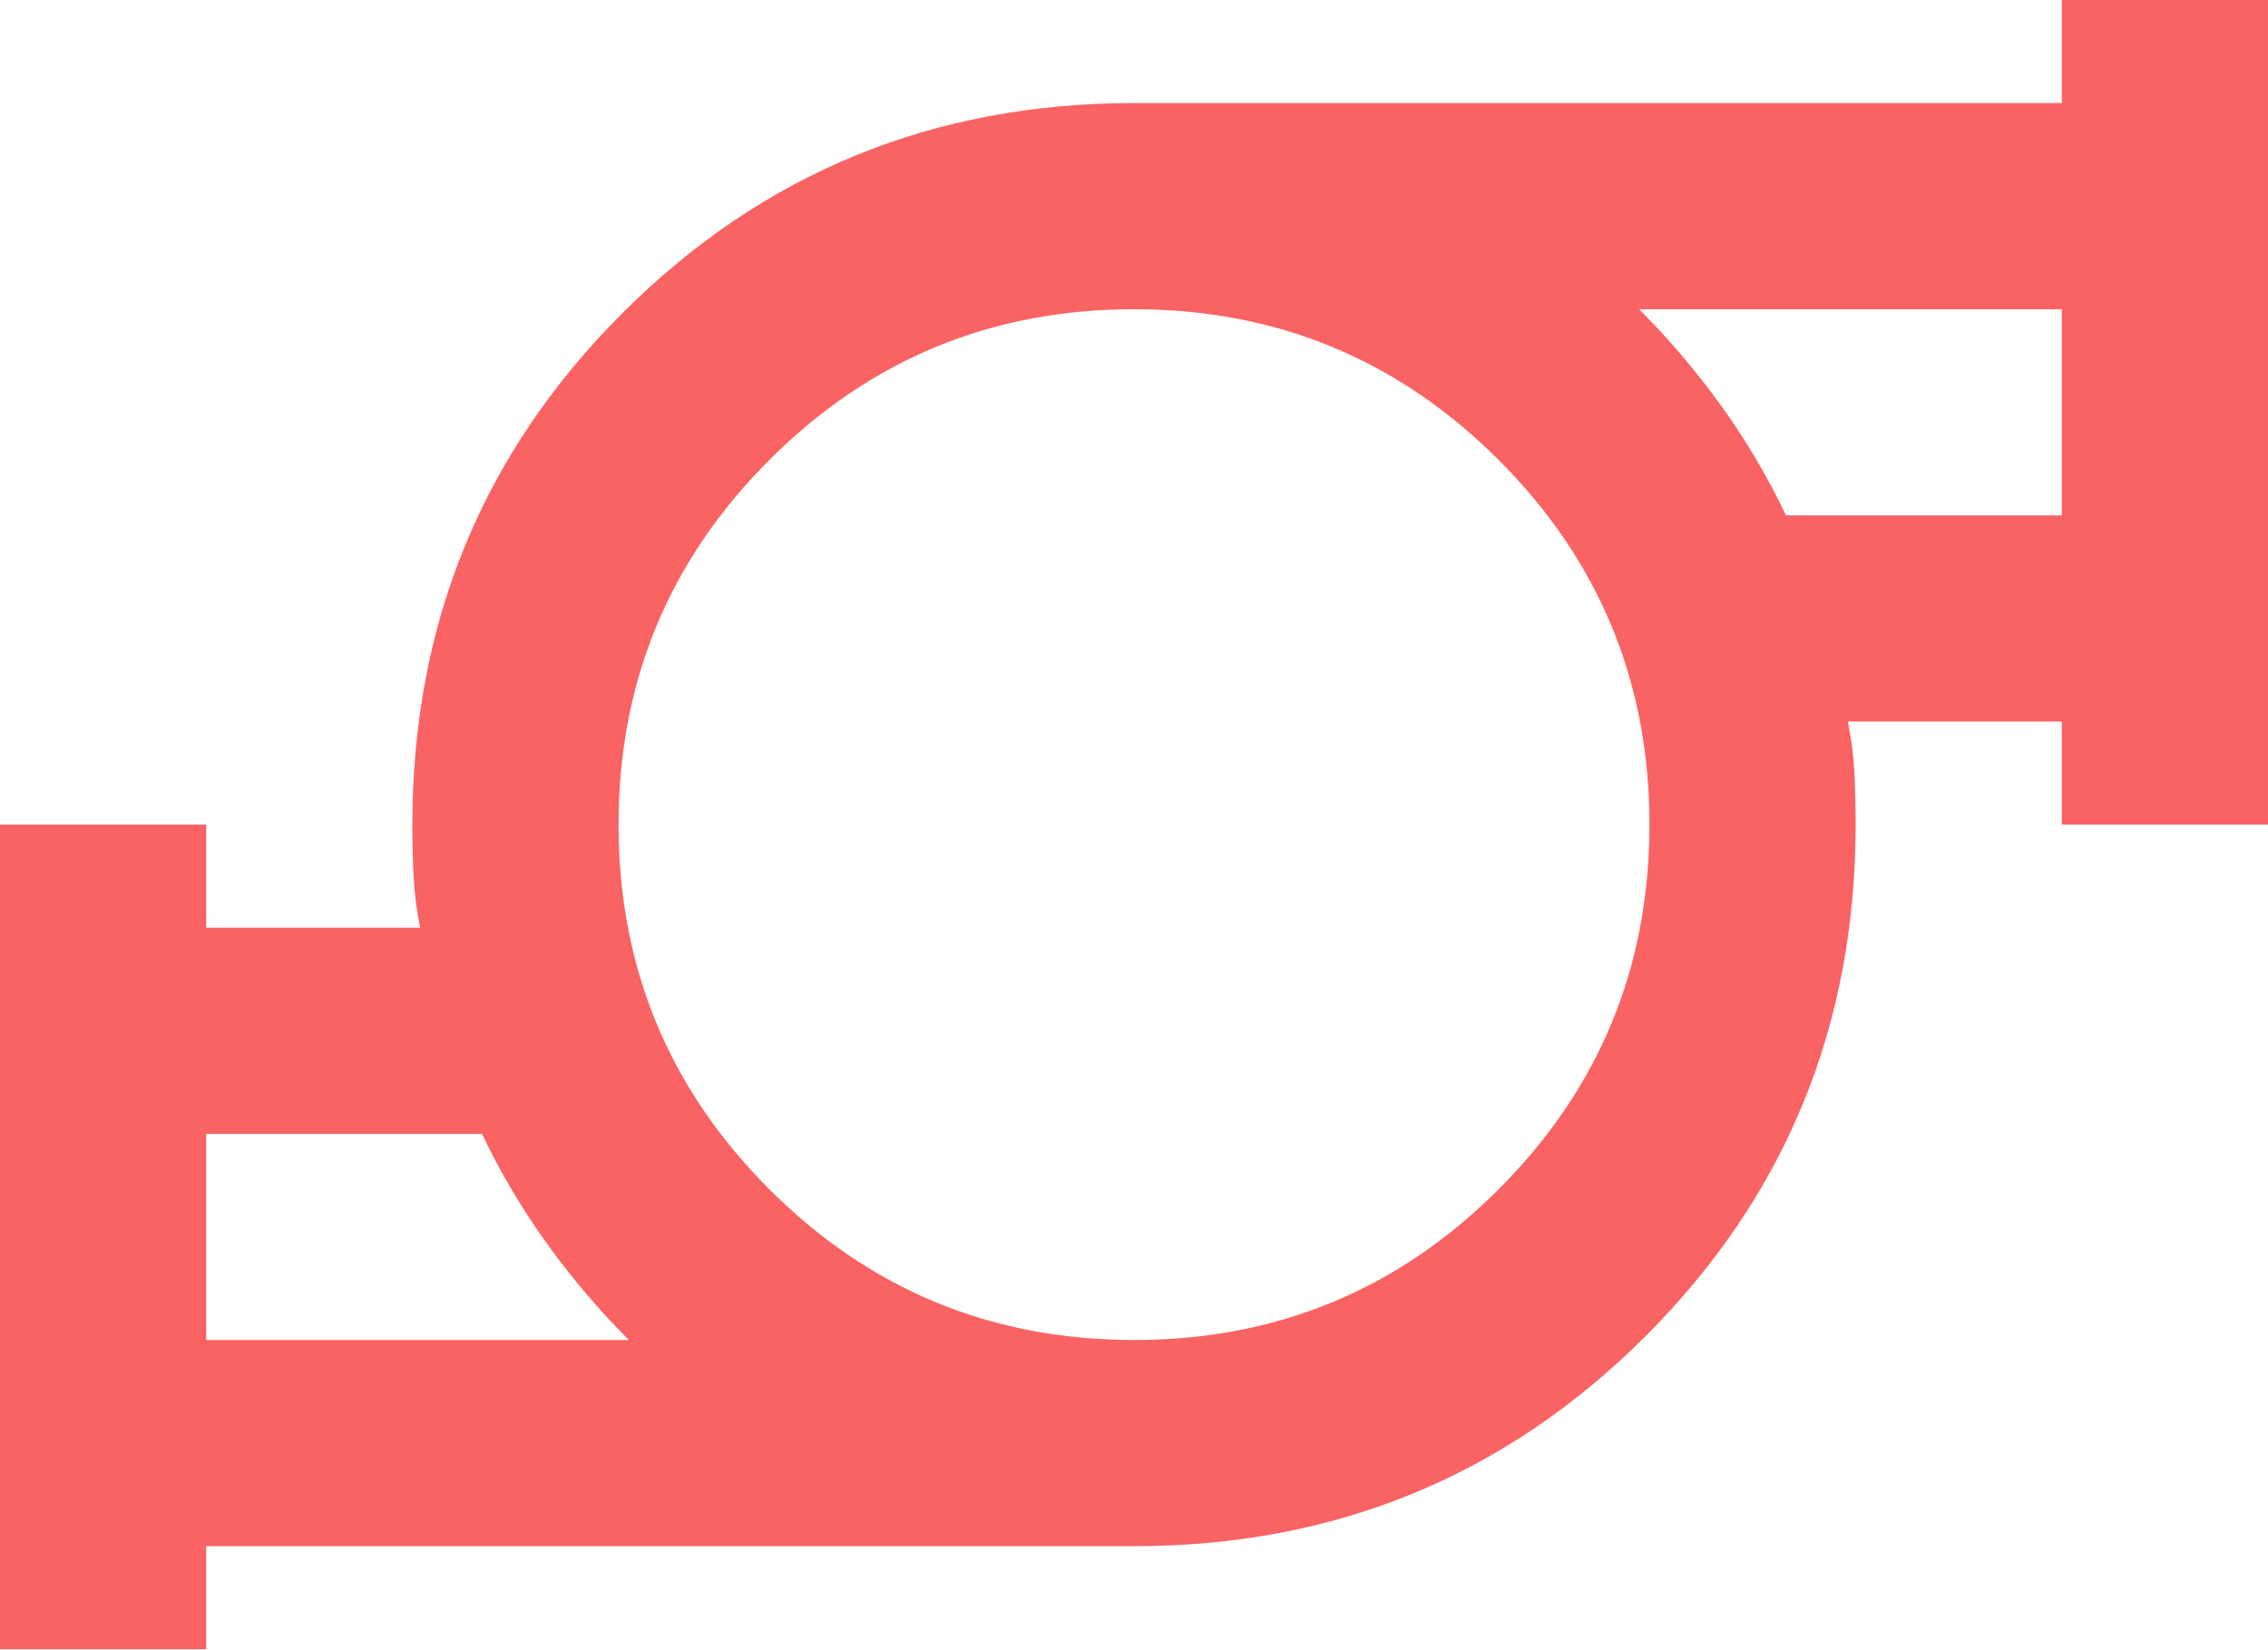
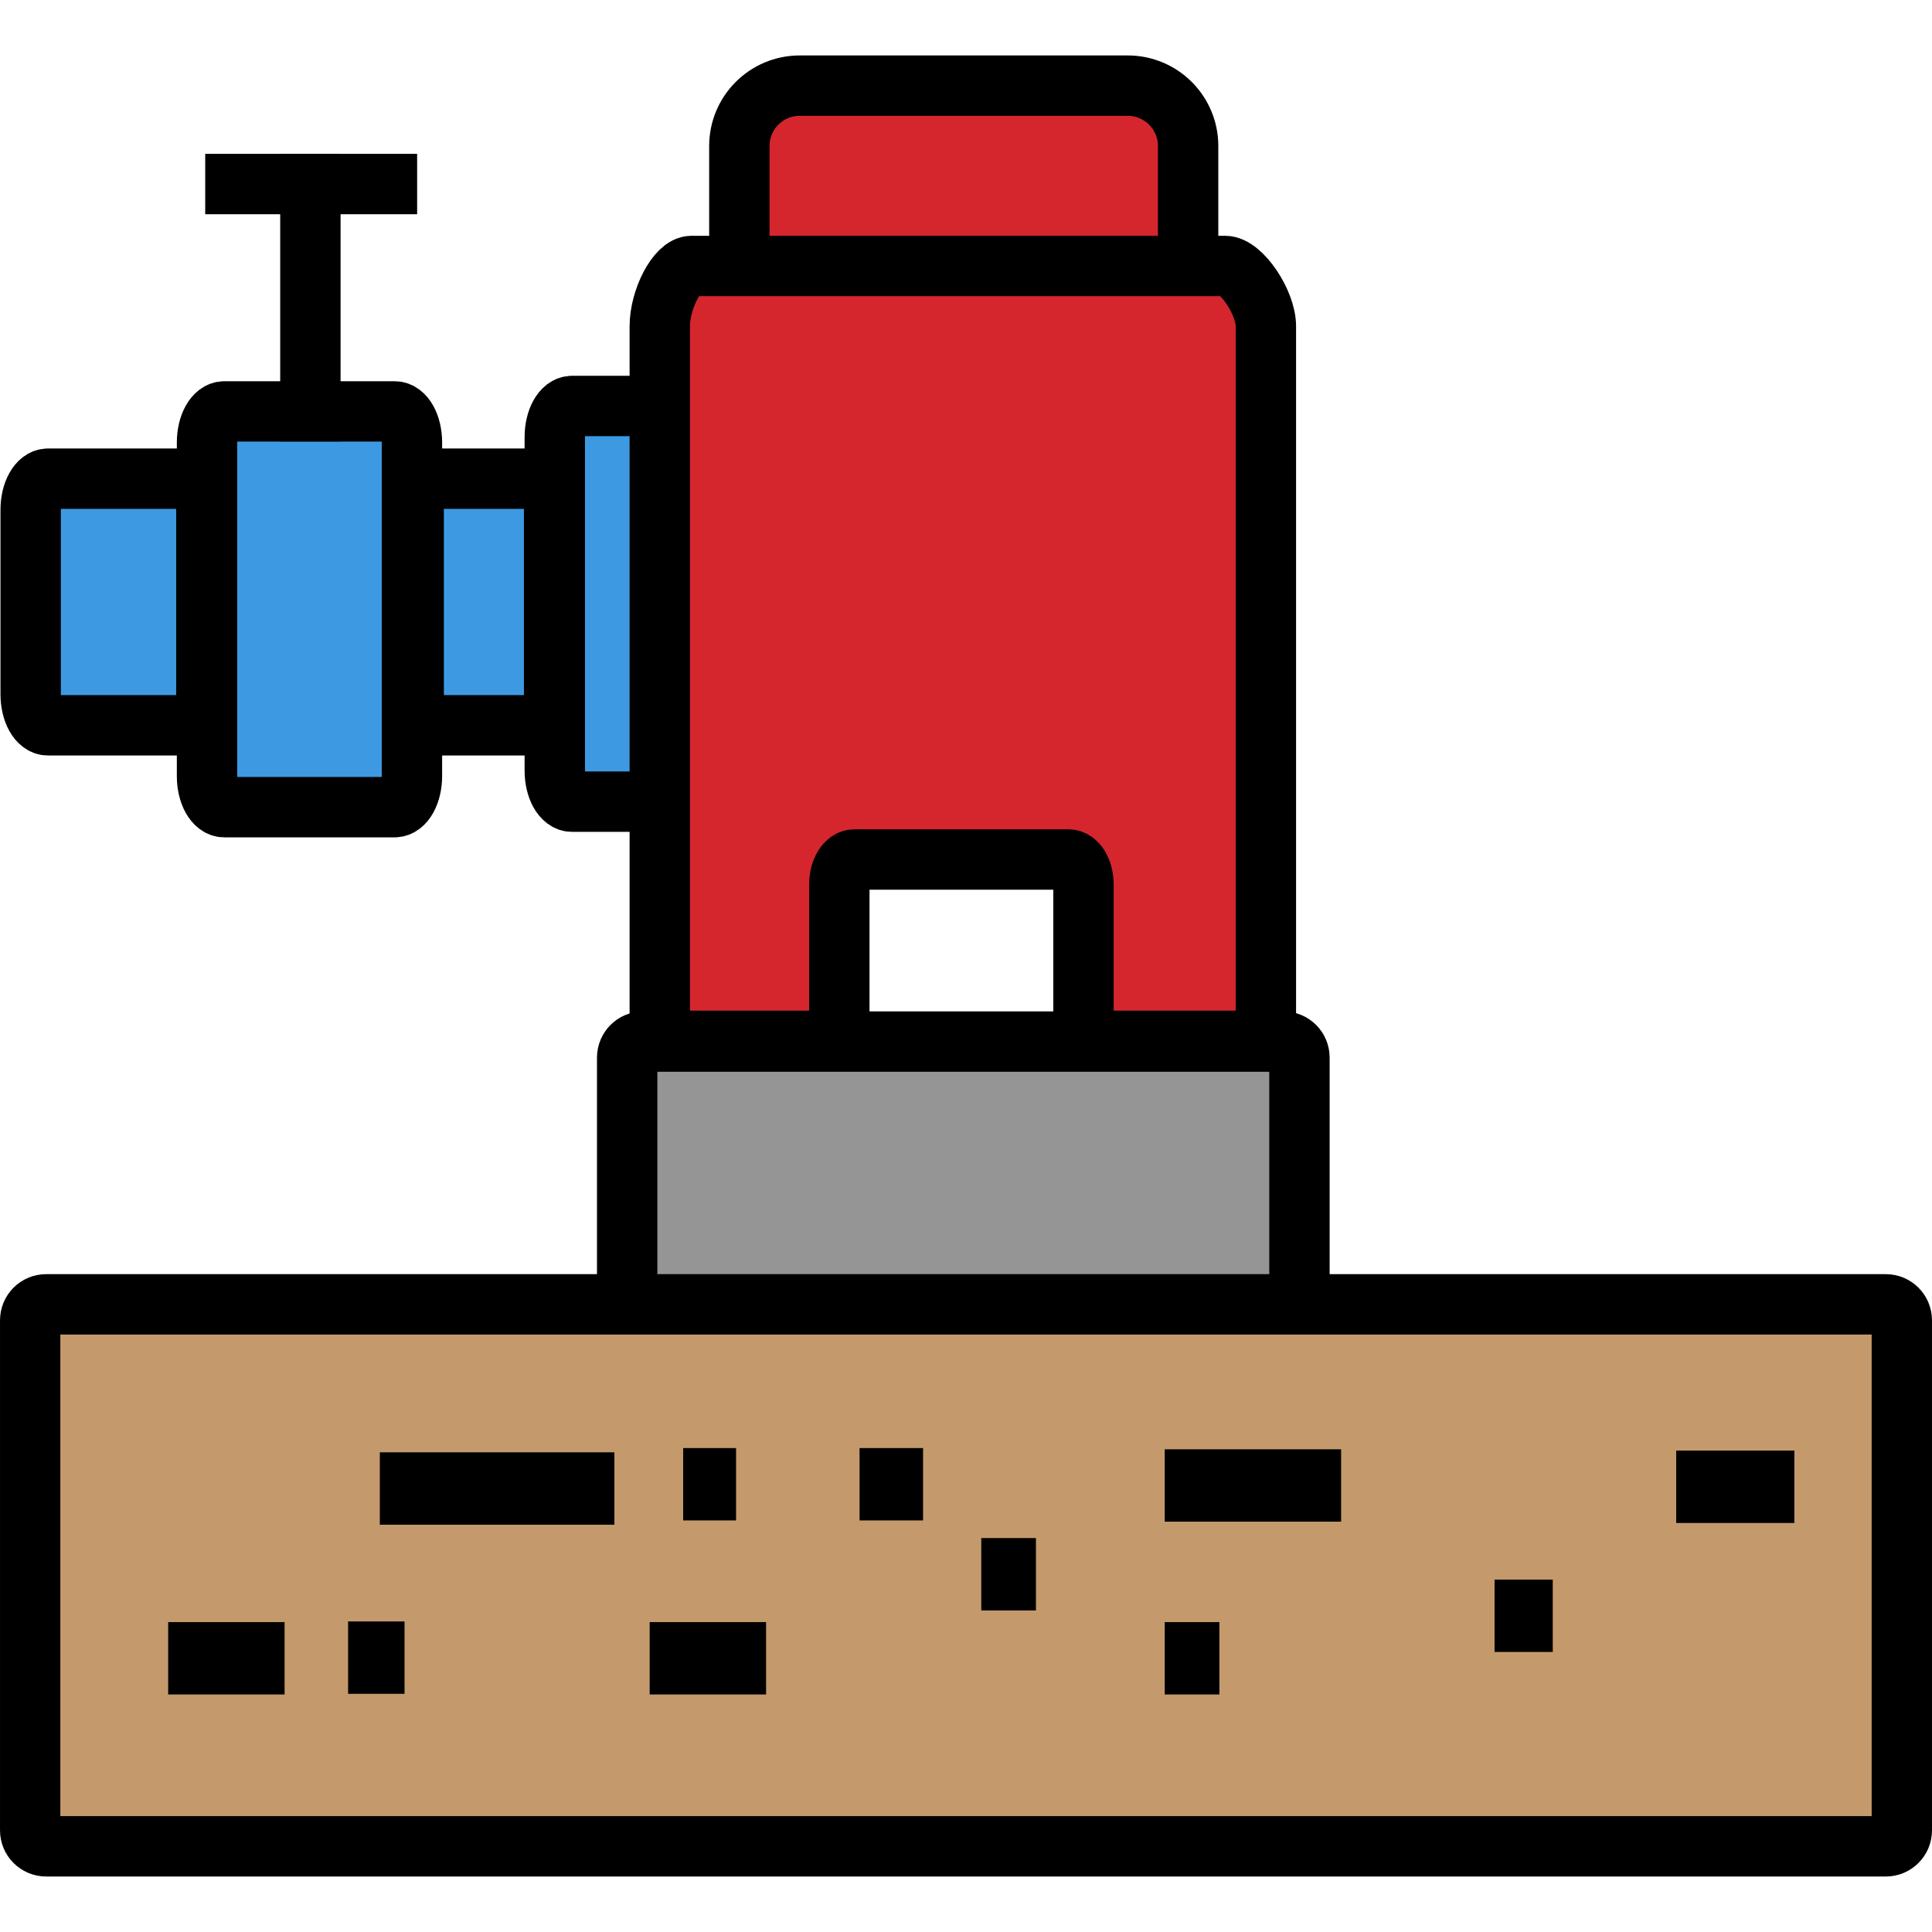
- <svg xmlns="http://www.w3.org/2000/svg" height="20.327" viewBox="0 -960 1118.005 813.094" width="27.95" fill="#e3e3e3" version="1.1" id="svg1">
+ <svg xmlns="http://www.w3.org/2000/svg" width="32mm" height="32mm" viewBox="0 0 32 32" version="1.1" id="svg1" xml:space="preserve">
  <defs id="defs1" />
-   <path d="m 101.637,-299.361 h 208.355 c -14.399,-14.399 -27.738,-30.068 -40.02,-47.007 -12.281,-16.939 -23.08,-35.149 -32.397,-54.63 H 101.637 Z m 637.136,-74.322 c 49.548,-49.548 74.322,-109.471 74.322,-179.77 0,-70.299 -24.774,-130.222 -74.322,-179.77 -49.548,-49.548 -109.471,-74.322 -179.77,-74.322 -70.299,0 -130.222,24.774 -179.77,74.322 -49.548,49.548 -74.322,109.471 -74.322,179.77 0,70.299 24.774,130.222 74.322,179.77 49.548,49.548 109.471,74.322 179.77,74.322 70.299,0 130.222,-24.774 179.77,-74.322 z m 141.656,-332.225 h 135.939 v -101.637 H 808.013 c 14.399,14.399 27.738,30.068 40.019,47.007 12.281,16.939 23.08,35.149 32.397,54.63 z M 0,-146.906 v -406.547 h 101.637 v 50.818 h 105.448 c -1.694,-8.47 -2.753,-16.728 -3.176,-24.774 -0.423,-8.046 -0.635,-16.728 -0.635,-26.044 0,-99.096 34.514,-183.158 103.543,-252.186 69.028,-69.028 153.09,-103.543 252.186,-103.543 H 1016.368 V -960 h 101.637 v 406.547 h -101.637 v -50.818 H 910.92 c 1.694,8.47 2.753,16.728 3.176,24.774 0.423,8.046 0.635,16.728 0.635,26.044 0,99.096 -34.514,183.158 -103.543,252.186 -69.028,69.028 -153.09,103.543 -252.186,103.543 H 101.637 v 50.818 z m 101.637,-152.455 v -101.637 z m 914.731,-406.547 v -101.637 z" id="path1" style="fill:#fa6363;fill-opacity:1;stroke-width:1" />
+   <g id="g5" transform="matrix(1,0,0,0.999988,0,1.493353)" style="stroke-width:1">
+     <rect style="fill:#959595;fill-opacity:1;stroke:#000000;stroke-width:1;stroke-linecap:round;stroke-linejoin:round;stroke-dasharray:none" id="rect12" width="11.135" height="4.364" x="10.388" y="15.759" rx="0.265" ry="0.265" />
+     <g id="g2" style="stroke-width:1">
+       <path id="rect9" style="fill:#3d9ae2;fill-opacity:1;stroke:#000000;stroke-width:1;stroke-linecap:round;stroke-linejoin:round;stroke-dasharray:none" d="m 9.475,5.231 c -0.158,0 -0.286,0.23 -0.286,0.515 v 5.524 c 0,0.286 0.127,0.515 0.286,0.515 h 1.486 c 0.158,0 0.286,-0.23 0.286,-0.515 V 5.746 c 0,-0.286 -0.127,-0.515 -0.286,-0.515 z m -5.76,0.09 c -0.158,0 -0.286,0.23 -0.286,0.515 v 5.525 c 0,0.286 0.127,0.515 0.286,0.515 h 2.822 c 0.158,0 0.286,-0.23 0.286,-0.515 V 5.836 c 0,-0.286 -0.127,-0.515 -0.286,-0.515 z M 0.794,6.435 c -0.158,0 -0.286,0.23 -0.286,0.515 v 3.055 c 0,0.286 0.127,0.515 0.286,0.515 H 3.132 c 0.158,0 0.286,-0.23 0.286,-0.515 V 6.95 c 0,-0.286 -0.127,-0.515 -0.286,-0.515 z m 6.344,0 c -0.158,0 -0.286,0.23 -0.286,0.515 v 3.055 c 0,0.286 0.127,0.515 0.286,0.515 h 1.754 c 0.158,0 0.286,-0.23 0.286,-0.515 V 6.95 c 0,-0.286 -0.127,-0.515 -0.286,-0.515 z" />
+       <path style="fill:none;stroke:#000000;stroke-width:1;stroke-linecap:butt;stroke-linejoin:miter;stroke-dasharray:none;stroke-opacity:1" d="M 3.399,1.555 H 6.909" id="path16" />
+       <path style="fill:none;stroke:#000000;stroke-width:1;stroke-linecap:butt;stroke-linejoin:miter;stroke-dasharray:none;stroke-opacity:1" d="M 5.141,1.054 V 5.818" id="path17" />
+     </g>
+     <g id="g1" style="stroke-width:1" transform="matrix(0.9991175,0,0,0.9999989,0.01412384,0.04192302)">
+       <rect style="fill:#c49a6c;fill-opacity:1;stroke:#000000;stroke-width:1;stroke-linecap:round;stroke-linejoin:round;stroke-dasharray:none" id="rect13" width="31.028" height="8.977" x="0.486" y="20.069" rx="0.265" ry="0.265" />
+       <g id="g30" style="stroke-width:0.882;stroke-dasharray:none" transform="matrix(0.945985,0,0,1.359085,-116.4657,-80.33406)">
+         <g id="g29" style="stroke-width:0.882;stroke-dasharray:none">
+           <path style="fill:none;stroke:#000000;stroke-width:0.882;stroke-linecap:butt;stroke-linejoin:miter;stroke-dasharray:none;stroke-opacity:1" d="m 129.757,76.12 h 4.111" id="path18" />
+           <path style="fill:none;stroke:#000000;stroke-width:0.882;stroke-linecap:butt;stroke-linejoin:miter;stroke-dasharray:none;stroke-opacity:1" d="m 135.073,76.068 h 0.927" id="path19" />
+           <path style="fill:none;stroke:#000000;stroke-width:0.882;stroke-linecap:butt;stroke-linejoin:miter;stroke-dasharray:none;stroke-opacity:1" d="m 138.164,76.068 h 1.113" id="path20" />
+           <path style="fill:none;stroke:#000000;stroke-width:0.882;stroke-linecap:butt;stroke-linejoin:miter;stroke-dasharray:none;stroke-opacity:1" d="m 143.512,76.083 h 3.091" id="path21" />
+           <path style="fill:none;stroke:#000000;stroke-width:0.882;stroke-linecap:butt;stroke-linejoin:miter;stroke-dasharray:none;stroke-opacity:1" d="m 152.475,76.099 h 2.071" id="path22" />
+           <path style="fill:none;stroke:#000000;stroke-width:0.882;stroke-linecap:butt;stroke-linejoin:miter;stroke-dasharray:none;stroke-opacity:1" d="m 149.292,77.671 h 1.02" id="path23" />
+           <path style="fill:none;stroke:#000000;stroke-width:0.882;stroke-linecap:butt;stroke-linejoin:miter;stroke-dasharray:none;stroke-opacity:1" d="m 143.512,78.189 h 0.958" id="path24" />
+           <path style="fill:none;stroke:#000000;stroke-width:0.882;stroke-linecap:butt;stroke-linejoin:miter;stroke-dasharray:none;stroke-opacity:1" d="m 140.297,77.165 h 0.958" id="path25" />
+           <path style="fill:none;stroke:#000000;stroke-width:0.882;stroke-linecap:butt;stroke-linejoin:miter;stroke-dasharray:none;stroke-opacity:1" d="m 134.486,78.189 h 2.04" id="path26" />
+           <path style="fill:none;stroke:#000000;stroke-width:0.882;stroke-linecap:butt;stroke-linejoin:miter;stroke-dasharray:none;stroke-opacity:1" d="m 129.201,78.181 h 0.989" id="path27" />
+           <path style="fill:none;stroke:#000000;stroke-width:0.882;stroke-linecap:butt;stroke-linejoin:miter;stroke-dasharray:none;stroke-opacity:1" d="M 126.048,78.189 H 128.088" id="path28" />
+         </g>
+       </g>
+     </g>
+     <rect style="fill:#d5262e;fill-opacity:1;stroke:#000000;stroke-width:1;stroke-linecap:round;stroke-linejoin:round" id="rect4" width="7.433" height="3.461" x="12.246" y="-0.075" rx="1" ry="1" />
+     <path id="rect10" style="fill:#d5262e;fill-opacity:1;stroke:#000000;stroke-width:1;stroke-linecap:round;stroke-linejoin:round;stroke-dasharray:none" d="m 11.454,2.912 c -0.241,0 -0.526,0.554 -0.526,1 V 15.333 c 0,0.229 0.112,0.413 0.25,0.413 h 2.974 c -0.139,0 -0.25,-0.184 -0.25,-0.413 v -2.177 c 0,-0.229 0.112,-0.413 0.25,-0.413 h 3.544 c 0.139,0 0.25,0.184 0.25,0.413 v 2.177 c 0,0.229 -0.112,0.413 -0.25,0.413 h 3.021 c 0.139,0 0.25,-0.184 0.25,-0.413 V 3.912 c 0,-0.398 -0.406,-1 -0.676,-1 z" />
+   </g>
</svg>
